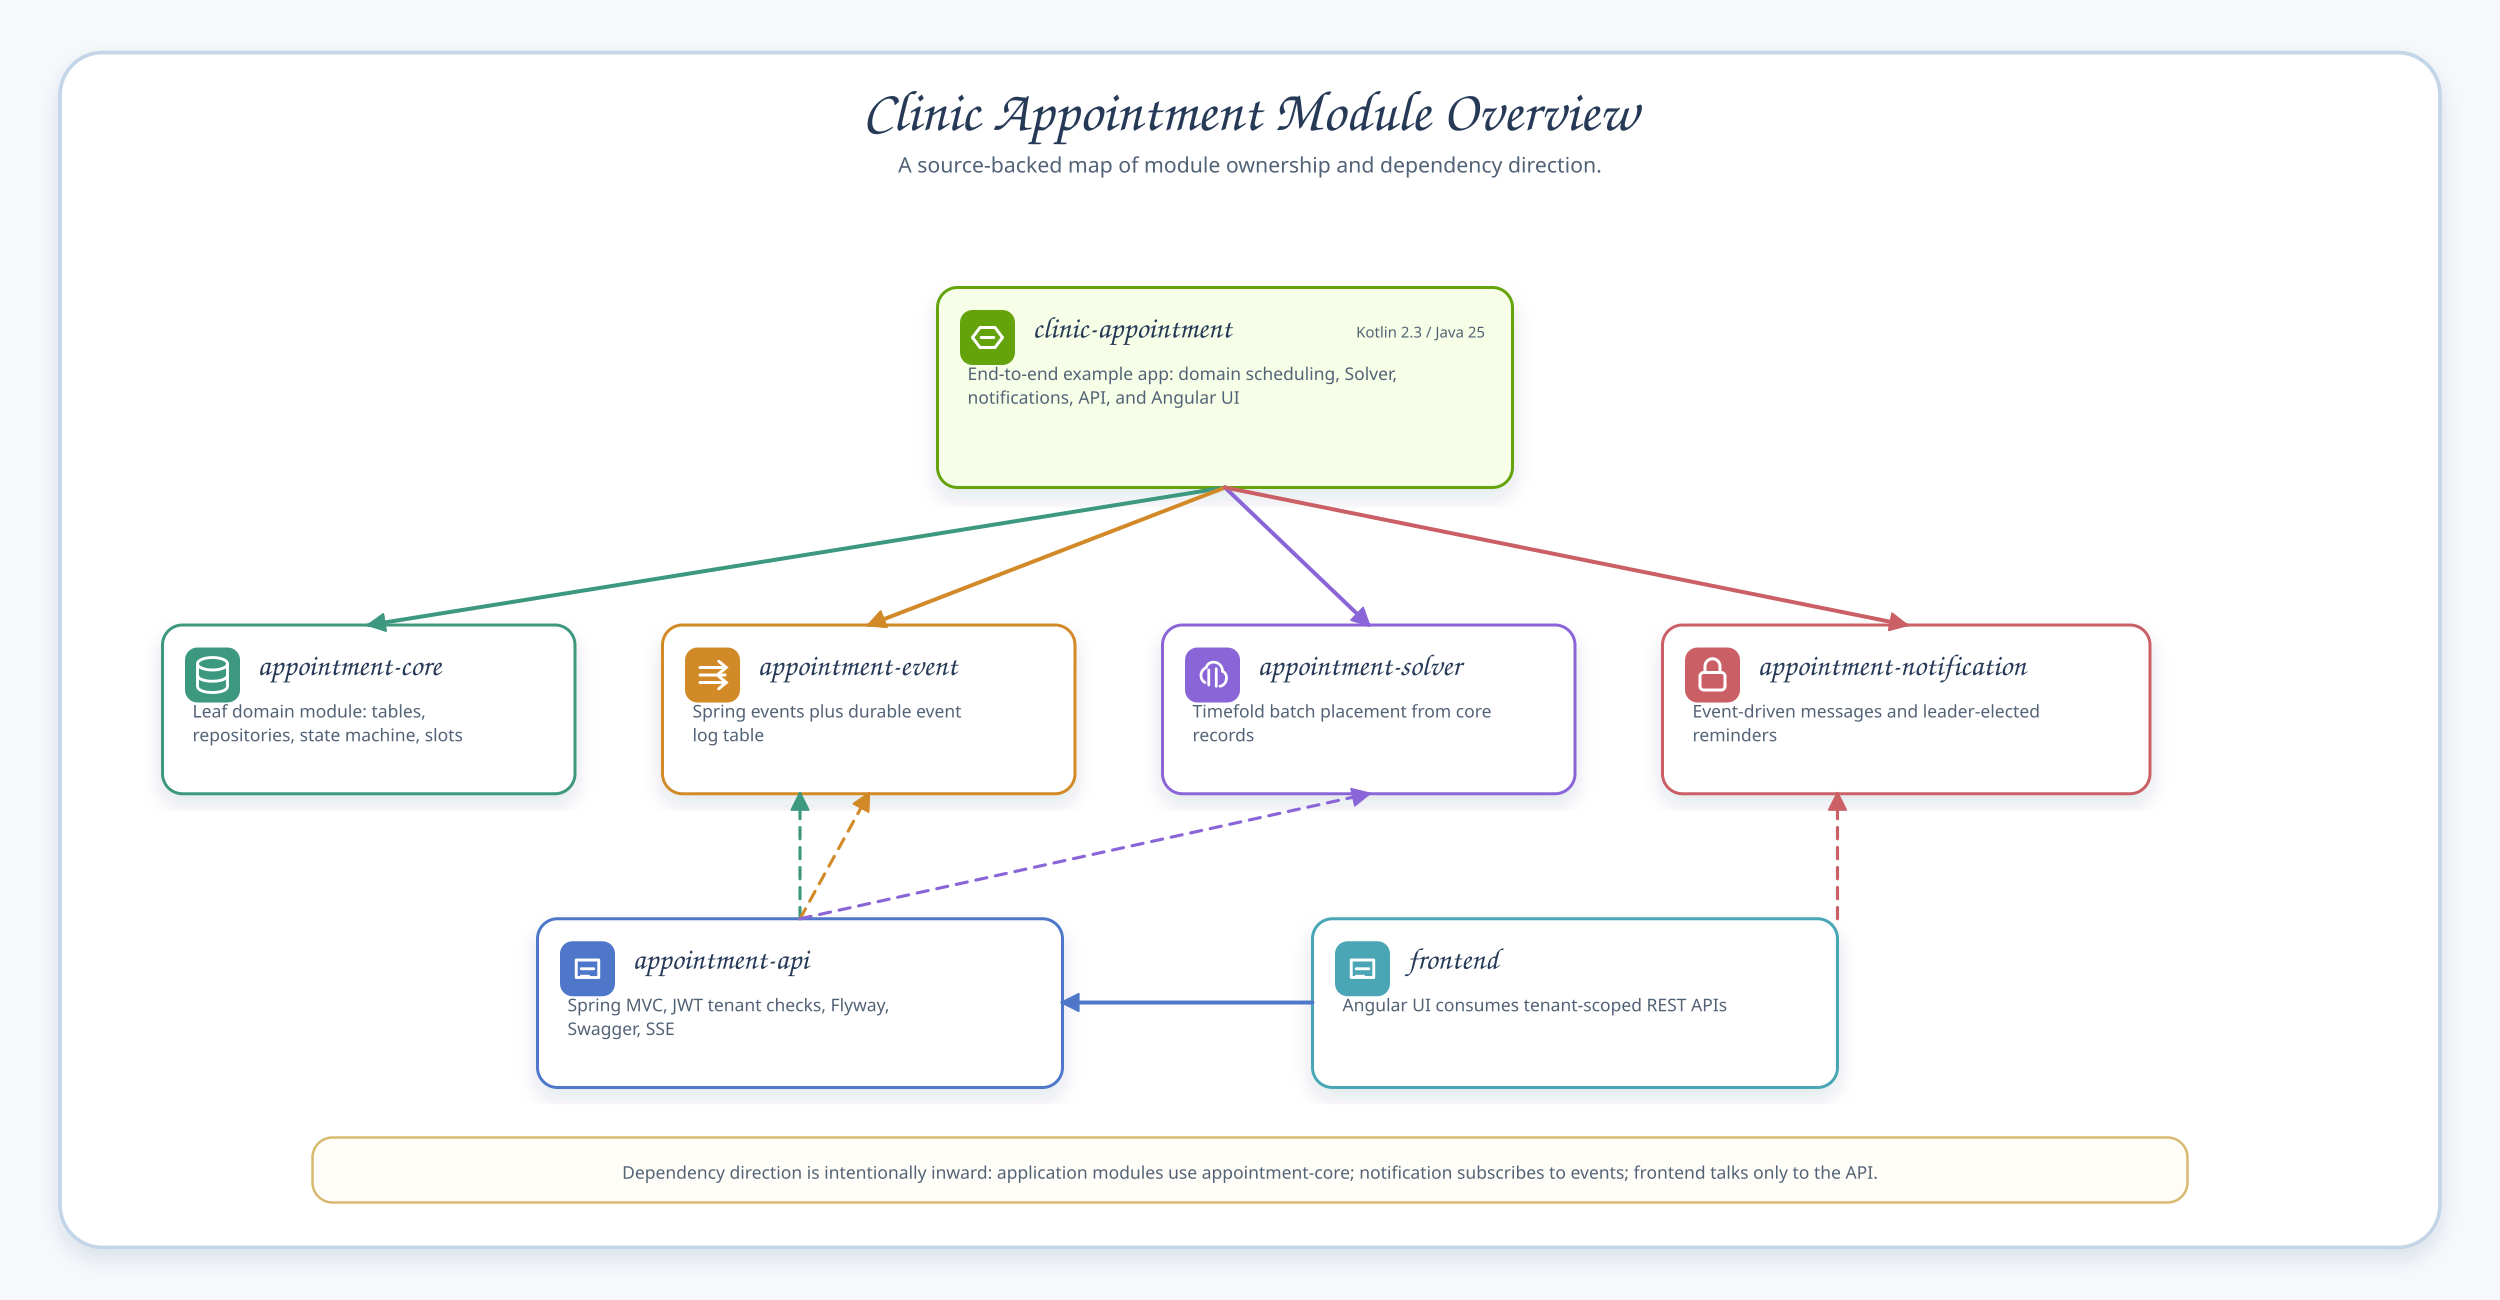
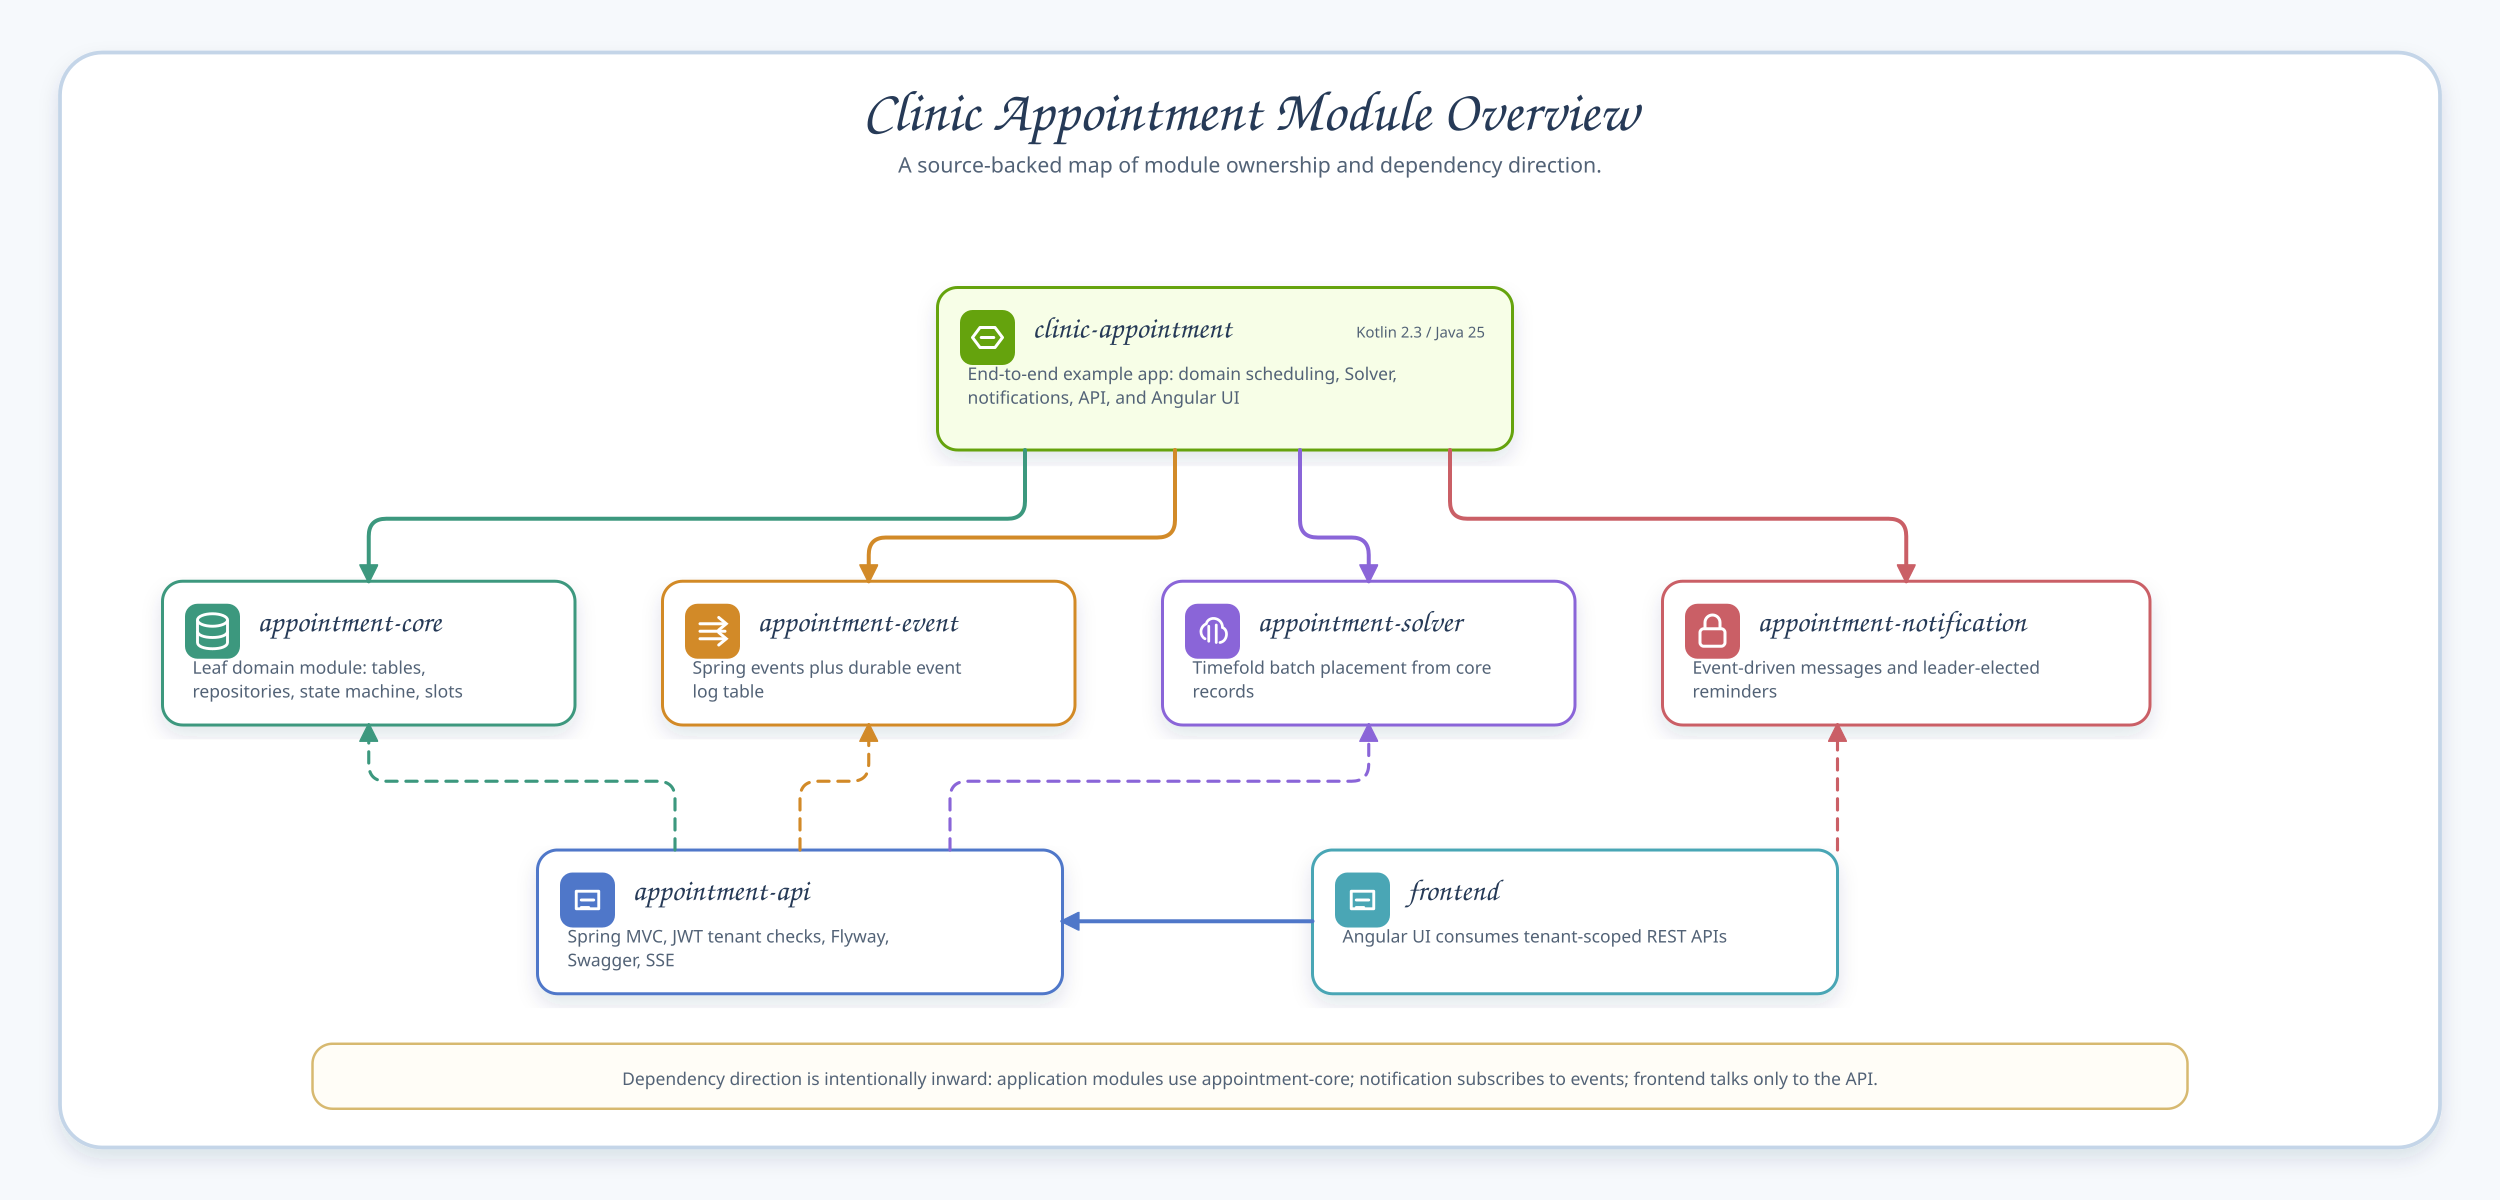
- <svg xmlns="http://www.w3.org/2000/svg" width="2000" height="1040" viewBox="0 0 2000 1040" role="img" aria-label="Clinic Appointment Module Overview">
+ <svg xmlns="http://www.w3.org/2000/svg" width="2000" height="960" viewBox="0 0 2000 960" role="img" aria-label="Clinic Appointment Module Overview">
  <defs>
    <filter id="shadow" x="-10%" y="-10%" width="120%" height="120%">
      <feDropShadow dx="0" dy="8" stdDeviation="8" flood-color="#27415f" flood-opacity="0.12" />
    </filter>
    <marker id="arrow-blue" markerWidth="15" markerHeight="15" refX="13.5" refY="7.5" orient="auto" markerUnits="userSpaceOnUse">
      <path d="M 0 0 L 15 7.5 L 0 15 Z" fill="#4f77c9" stroke="#4f77c9" />
    </marker>
    <marker id="arrow-cyan" markerWidth="15" markerHeight="15" refX="13.5" refY="7.5" orient="auto" markerUnits="userSpaceOnUse">
      <path d="M 0 0 L 15 7.5 L 0 15 Z" fill="#4aa6b5" stroke="#4aa6b5" />
+     </marker>
+     <marker id="arrow-teal" markerWidth="15" markerHeight="15" refX="13.5" refY="7.5" orient="auto" markerUnits="userSpaceOnUse">
+       <path d="M 0 0 L 15 7.5 L 0 15 Z" fill="#2f9f93" stroke="#2f9f93" />
    </marker>
    <marker id="arrow-green" markerWidth="15" markerHeight="15" refX="13.5" refY="7.5" orient="auto" markerUnits="userSpaceOnUse">
      <path d="M 0 0 L 15 7.5 L 0 15 Z" fill="#3c987e" stroke="#3c987e" />
    </marker>
    <marker id="arrow-amber" markerWidth="15" markerHeight="15" refX="13.5" refY="7.5" orient="auto" markerUnits="userSpaceOnUse">
      <path d="M 0 0 L 15 7.5 L 0 15 Z" fill="#d28a28" stroke="#d28a28" />
    </marker>
    <marker id="arrow-orange" markerWidth="15" markerHeight="15" refX="13.5" refY="7.5" orient="auto" markerUnits="userSpaceOnUse">
      <path d="M 0 0 L 15 7.5 L 0 15 Z" fill="#d9823b" stroke="#d9823b" />
    </marker>
    <marker id="arrow-pink" markerWidth="15" markerHeight="15" refX="13.5" refY="7.5" orient="auto" markerUnits="userSpaceOnUse">
      <path d="M 0 0 L 15 7.5 L 0 15 Z" fill="#d85f8d" stroke="#d85f8d" />
    </marker>
    <marker id="arrow-purple" markerWidth="15" markerHeight="15" refX="13.5" refY="7.5" orient="auto" markerUnits="userSpaceOnUse">
      <path d="M 0 0 L 15 7.5 L 0 15 Z" fill="#8a65d8" stroke="#8a65d8" />
    </marker>
    <marker id="arrow-red" markerWidth="15" markerHeight="15" refX="13.5" refY="7.5" orient="auto" markerUnits="userSpaceOnUse">
      <path d="M 0 0 L 15 7.5 L 0 15 Z" fill="#ca5f66" stroke="#ca5f66" />
    </marker>
    <marker id="arrow-slate" markerWidth="15" markerHeight="15" refX="13.5" refY="7.5" orient="auto" markerUnits="userSpaceOnUse">
      <path d="M 0 0 L 15 7.5 L 0 15 Z" fill="#718096" stroke="#718096" />
    </marker>
    <style>
    svg{font-family:"Comic Mono","Comic Sans MS",ui-sans-serif,system-ui,sans-serif}
    .canvas{fill:#f6f9fc}.frame{fill:#ffffff;stroke:#c4d5e8;stroke-width:3;filter:url(#shadow)}
    .title,.panel-title,.card-title,.state-title{font-family:"Architects Daughter","Comic Sans MS",cursive;fill:#263a57}
    .title{font-size:46px}.subtitle{font-size:17px;fill:#526276}.panel-title{font-size:27px}.card-title{font-size:24px}.state-title{font-size:22px}
    .detail,.small,.pill-text,.route-label,.footer{font-family:"Comic Mono","Comic Sans MS",ui-sans-serif,system-ui,sans-serif;fill:#526276}
    .detail{font-size:14px}.small{font-size:12px}.pill-text{font-size:13px}.route-label{font-size:13px}.footer{font-size:14px}
    .panel{stroke-width:2}.card{stroke-width:2.4;filter:url(#shadow)}.pill{stroke-width:1.8}.route{fill:none;stroke-linecap:round;stroke-linejoin:round}
    .lifeline{stroke:#b7c8dc;stroke-width:2;stroke-dasharray:8 8}.message{fill:none;stroke-width:3;stroke-linecap:round}.note{fill:#fffdf7;stroke:#d7b970;stroke-width:2}
    .table{stroke-width:2.2;filter:url(#shadow)}.table-head{font-family:"Architects Daughter";font-size:21px;fill:#263a57}.row{font-size:12.5px;fill:#526276}
  </style>
  </defs>
-   <rect class="canvas" width="2000" height="1040" />
-   <rect class="frame" x="48" y="42" width="1904" height="956" rx="34" />
+   <rect class="canvas" width="2000" height="960" />
+   <rect class="frame" x="48" y="42" width="1904" height="876" rx="34" />
  <text class="title" x="1000" y="104" text-anchor="middle">Clinic Appointment Module Overview</text>
  <text class="subtitle" x="1000" y="138" text-anchor="middle">A source-backed map of module ownership and dependency direction.</text>
  <g id="root">
-     <rect class="card" x="750" y="230" width="460" height="160" rx="16" fill="#f7fee7" stroke="#65a30d" />
+     <rect class="card" x="750" y="230" width="460" height="130" rx="16" fill="#f7fee7" stroke="#65a30d" />
    <g transform="translate(768 248)">
      <rect width="44" height="44" rx="10" fill="#65a30d" />
      <g fill="none" stroke="#fff" stroke-width="2.4" stroke-linecap="round" stroke-linejoin="round">
        <path d="M16 14h12l6 8-6 8H16l-6-8z" />
        <path d="M17 22h10" />
      </g>
    </g>
    <text class="card-title" x="826" y="270">clinic-appointment</text>
    <text class="small" x="1188" y="270" text-anchor="end">Kotlin 2.3 / Java 25</text>
    <text class="detail" x="774" y="304" text-anchor="start">
      <tspan x="774" dy="0">End-to-end example app: domain scheduling, Solver,</tspan>
      <tspan x="774" dy="19">notifications, API, and Angular UI</tspan>
    </text>
  </g>
  <g id="core">
-     <rect class="card" x="130" y="500" width="330" height="135" rx="16" fill="#fff" stroke="#3c987e" />
-     <g transform="translate(148 518)">
+     <rect class="card" x="130" y="465" width="330" height="115" rx="16" fill="#fff" stroke="#3c987e" />
+     <g transform="translate(148 483)">
      <rect width="44" height="44" rx="10" fill="#3c987e" />
      <g fill="none" stroke="#fff" stroke-width="2.3">
        <ellipse cx="22" cy="13" rx="12" ry="5" />
        <path d="M10 13v18c0 3 5 5 12 5s12-2 12-5V13" />
        <path d="M10 22c0 3 5 5 12 5s12-2 12-5" />
      </g>
    </g>
-     <text class="card-title" x="206" y="540">appointment-core</text>
-     <text class="detail" x="154" y="574" text-anchor="start">
+     <text class="card-title" x="206" y="505">appointment-core</text>
+     <text class="detail" x="154" y="539" text-anchor="start">
      <tspan x="154" dy="0">Leaf domain module: tables,</tspan>
      <tspan x="154" dy="19">repositories, state machine, slots</tspan>
    </text>
  </g>
  <g id="event">
-     <rect class="card" x="530" y="500" width="330" height="135" rx="16" fill="#fff" stroke="#d28a28" />
-     <g transform="translate(548 518)">
+     <rect class="card" x="530" y="465" width="330" height="115" rx="16" fill="#fff" stroke="#d28a28" />
+     <g transform="translate(548 483)">
      <rect width="44" height="44" rx="10" fill="#d28a28" />
      <g fill="none" stroke="#fff" stroke-width="2.4" stroke-linecap="round">
        <path d="M12 16h20M12 22h20M12 28h20" />
        <path d="M27 11l6 5-6 5M27 23l6 5-6 5" />
      </g>
    </g>
-     <text class="card-title" x="606" y="540">appointment-event</text>
-     <text class="detail" x="554" y="574" text-anchor="start">
+     <text class="card-title" x="606" y="505">appointment-event</text>
+     <text class="detail" x="554" y="539" text-anchor="start">
      <tspan x="554" dy="0">Spring events plus durable event</tspan>
      <tspan x="554" dy="19">log table</tspan>
    </text>
  </g>
  <g id="solver">
-     <rect class="card" x="930" y="500" width="330" height="135" rx="16" fill="#fff" stroke="#8a65d8" />
-     <g transform="translate(948 518)">
+     <rect class="card" x="930" y="465" width="330" height="115" rx="16" fill="#fff" stroke="#8a65d8" />
+     <g transform="translate(948 483)">
      <rect width="44" height="44" rx="10" fill="#8a65d8" />
      <g fill="none" stroke="#fff" stroke-width="2.2" stroke-linecap="round">
        <path d="M16 28c-4-2-5-9 1-12 2-7 13-5 13 3 5 2 4 11-2 12" />
        <path d="M19 18v12M25 17v14" />
      </g>
    </g>
-     <text class="card-title" x="1006" y="540">appointment-solver</text>
-     <text class="detail" x="954" y="574" text-anchor="start">
+     <text class="card-title" x="1006" y="505">appointment-solver</text>
+     <text class="detail" x="954" y="539" text-anchor="start">
      <tspan x="954" dy="0">Timefold batch placement from core</tspan>
      <tspan x="954" dy="19">records</tspan>
    </text>
  </g>
  <g id="notification">
-     <rect class="card" x="1330" y="500" width="390" height="135" rx="16" fill="#fff" stroke="#ca5f66" />
-     <g transform="translate(1348 518)">
+     <rect class="card" x="1330" y="465" width="390" height="115" rx="16" fill="#fff" stroke="#ca5f66" />
+     <g transform="translate(1348 483)">
      <rect width="44" height="44" rx="10" fill="#ca5f66" />
      <g fill="none" stroke="#fff" stroke-width="2.4">
        <rect x="12" y="20" width="20" height="14" rx="3" />
        <path d="M16 20v-5a6 6 0 0 1 12 0v5" />
      </g>
    </g>
-     <text class="card-title" x="1406" y="540">appointment-notification</text>
-     <text class="detail" x="1354" y="574" text-anchor="start">
+     <text class="card-title" x="1406" y="505">appointment-notification</text>
+     <text class="detail" x="1354" y="539" text-anchor="start">
      <tspan x="1354" dy="0">Event-driven messages and leader-elected</tspan>
      <tspan x="1354" dy="19">reminders</tspan>
    </text>
  </g>
  <g id="api">
-     <rect class="card" x="430" y="735" width="420" height="135" rx="16" fill="#fff" stroke="#4f77c9" />
-     <g transform="translate(448 753)">
+     <rect class="card" x="430" y="680" width="420" height="115" rx="16" fill="#fff" stroke="#4f77c9" />
+     <g transform="translate(448 698)">
      <rect width="44" height="44" rx="10" fill="#4f77c9" />
      <g fill="none" stroke="#fff" stroke-width="2.3" stroke-linecap="round" stroke-linejoin="round">
        <path d="M13 15h18v14H13z" />
        <path d="M17 22h10M17 28h6" />
      </g>
    </g>
-     <text class="card-title" x="506" y="775">appointment-api</text>
-     <text class="detail" x="454" y="809" text-anchor="start">
+     <text class="card-title" x="506" y="720">appointment-api</text>
+     <text class="detail" x="454" y="754" text-anchor="start">
      <tspan x="454" dy="0">Spring MVC, JWT tenant checks, Flyway,</tspan>
      <tspan x="454" dy="19">Swagger, SSE</tspan>
    </text>
  </g>
  <g id="frontend">
-     <rect class="card" x="1050" y="735" width="420" height="135" rx="16" fill="#fff" stroke="#4aa6b5" />
-     <g transform="translate(1068 753)">
+     <rect class="card" x="1050" y="680" width="420" height="115" rx="16" fill="#fff" stroke="#4aa6b5" />
+     <g transform="translate(1068 698)">
      <rect width="44" height="44" rx="10" fill="#4aa6b5" />
      <g fill="none" stroke="#fff" stroke-width="2.3" stroke-linecap="round" stroke-linejoin="round">
        <path d="M13 15h18v14H13z" />
        <path d="M17 22h10M17 28h6" />
      </g>
    </g>
-     <text class="card-title" x="1126" y="775">frontend</text>
-     <text class="detail" x="1074" y="809" text-anchor="start">
+     <text class="card-title" x="1126" y="720">frontend</text>
+     <text class="detail" x="1074" y="754" text-anchor="start">
      <tspan x="1074" dy="0">Angular UI consumes tenant-scoped REST APIs</tspan>
    </text>
  </g>
-   <path class="route" d="M980 390 L295 500" stroke="#3c987e" stroke-width="3.2" marker-end="url(#arrow-green)" />
-   <path class="route" d="M980 390 L695 500" stroke="#d28a28" stroke-width="3.2" marker-end="url(#arrow-amber)" />
-   <path class="route" d="M980 390 L1095 500" stroke="#8a65d8" stroke-width="3.2" marker-end="url(#arrow-purple)" />
-   <path class="route" d="M980 390 L1525 500" stroke="#ca5f66" stroke-width="3.2" marker-end="url(#arrow-red)" />
-   <path class="route" d="M640 735 L640 635" stroke="#3c987e" stroke-width="2.5" stroke-dasharray="9 7" marker-end="url(#arrow-green)" />
-   <path class="route" d="M640 735 L695 635" stroke="#d28a28" stroke-width="2.5" stroke-dasharray="9 7" marker-end="url(#arrow-amber)" />
-   <path class="route" d="M640 735 L1095 635" stroke="#8a65d8" stroke-width="2.5" stroke-dasharray="9 7" marker-end="url(#arrow-purple)" />
-   <path class="route" d="M1470 735 L1470 635" stroke="#ca5f66" stroke-width="2.5" stroke-dasharray="9 7" marker-end="url(#arrow-red)" />
-   <path class="route" d="M1050 802 L850 802" stroke="#4f77c9" stroke-width="3.2" marker-end="url(#arrow-blue)" />
-   <rect class="note" x="250" y="910" width="1500" height="52" rx="16" />
-   <text class="footer" x="1000" y="943" text-anchor="middle">Dependency direction is intentionally inward: application modules use appointment-core; notification subscribes to events; frontend talks only to the API.</text>
+   <path class="route" d="M820 360 L820.0 401.0 Q820 415 806.0 415.0 L309.0 415.0 Q295 415 295.0 429.0 L295 465" stroke="#3c987e" stroke-width="3.2" marker-end="url(#arrow-green)" />
+   <path class="route" d="M940 360 L940.0 416.0 Q940 430 926.0 430.0 L709.0 430.0 Q695 430 695.0 444.0 L695 465" stroke="#d28a28" stroke-width="3.2" marker-end="url(#arrow-amber)" />
+   <path class="route" d="M1040 360 L1040.0 416.0 Q1040 430 1054.0 430.0 L1081.0 430.0 Q1095 430 1095.0 444.0 L1095 465" stroke="#8a65d8" stroke-width="3.2" marker-end="url(#arrow-purple)" />
+   <path class="route" d="M1160 360 L1160.0 401.0 Q1160 415 1174.0 415.0 L1511.0 415.0 Q1525 415 1525.0 429.0 L1525 465" stroke="#ca5f66" stroke-width="3.2" marker-end="url(#arrow-red)" />
+   <path class="route" d="M540 680 L540.0 639.0 Q540 625 526.0 625.0 L309.0 625.0 Q295 625 295.0 611.0 L295 580" stroke="#3c987e" stroke-width="2.5" stroke-dasharray="9 7" marker-end="url(#arrow-green)" />
+   <path class="route" d="M640 680 L640.0 639.0 Q640 625 654.0 625.0 L681.0 625.0 Q695 625 695.0 611.0 L695 580" stroke="#d28a28" stroke-width="2.5" stroke-dasharray="9 7" marker-end="url(#arrow-amber)" />
+   <path class="route" d="M760 680 L760.0 639.0 Q760 625 774.0 625.0 L1081.0 625.0 Q1095 625 1095.0 611.0 L1095 580" stroke="#8a65d8" stroke-width="2.5" stroke-dasharray="9 7" marker-end="url(#arrow-purple)" />
+   <path class="route" d="M1470 680 L1470 580" stroke="#ca5f66" stroke-width="2.5" stroke-dasharray="9 7" marker-end="url(#arrow-red)" />
+   <path class="route" d="M1050 737 L850 737" stroke="#4f77c9" stroke-width="3.2" marker-end="url(#arrow-blue)" />
+   <rect class="note" x="250" y="835" width="1500" height="52" rx="16" />
+   <text class="footer" x="1000" y="868" text-anchor="middle">Dependency direction is intentionally inward: application modules use appointment-core; notification subscribes to events; frontend talks only to the API.</text>
</svg>
